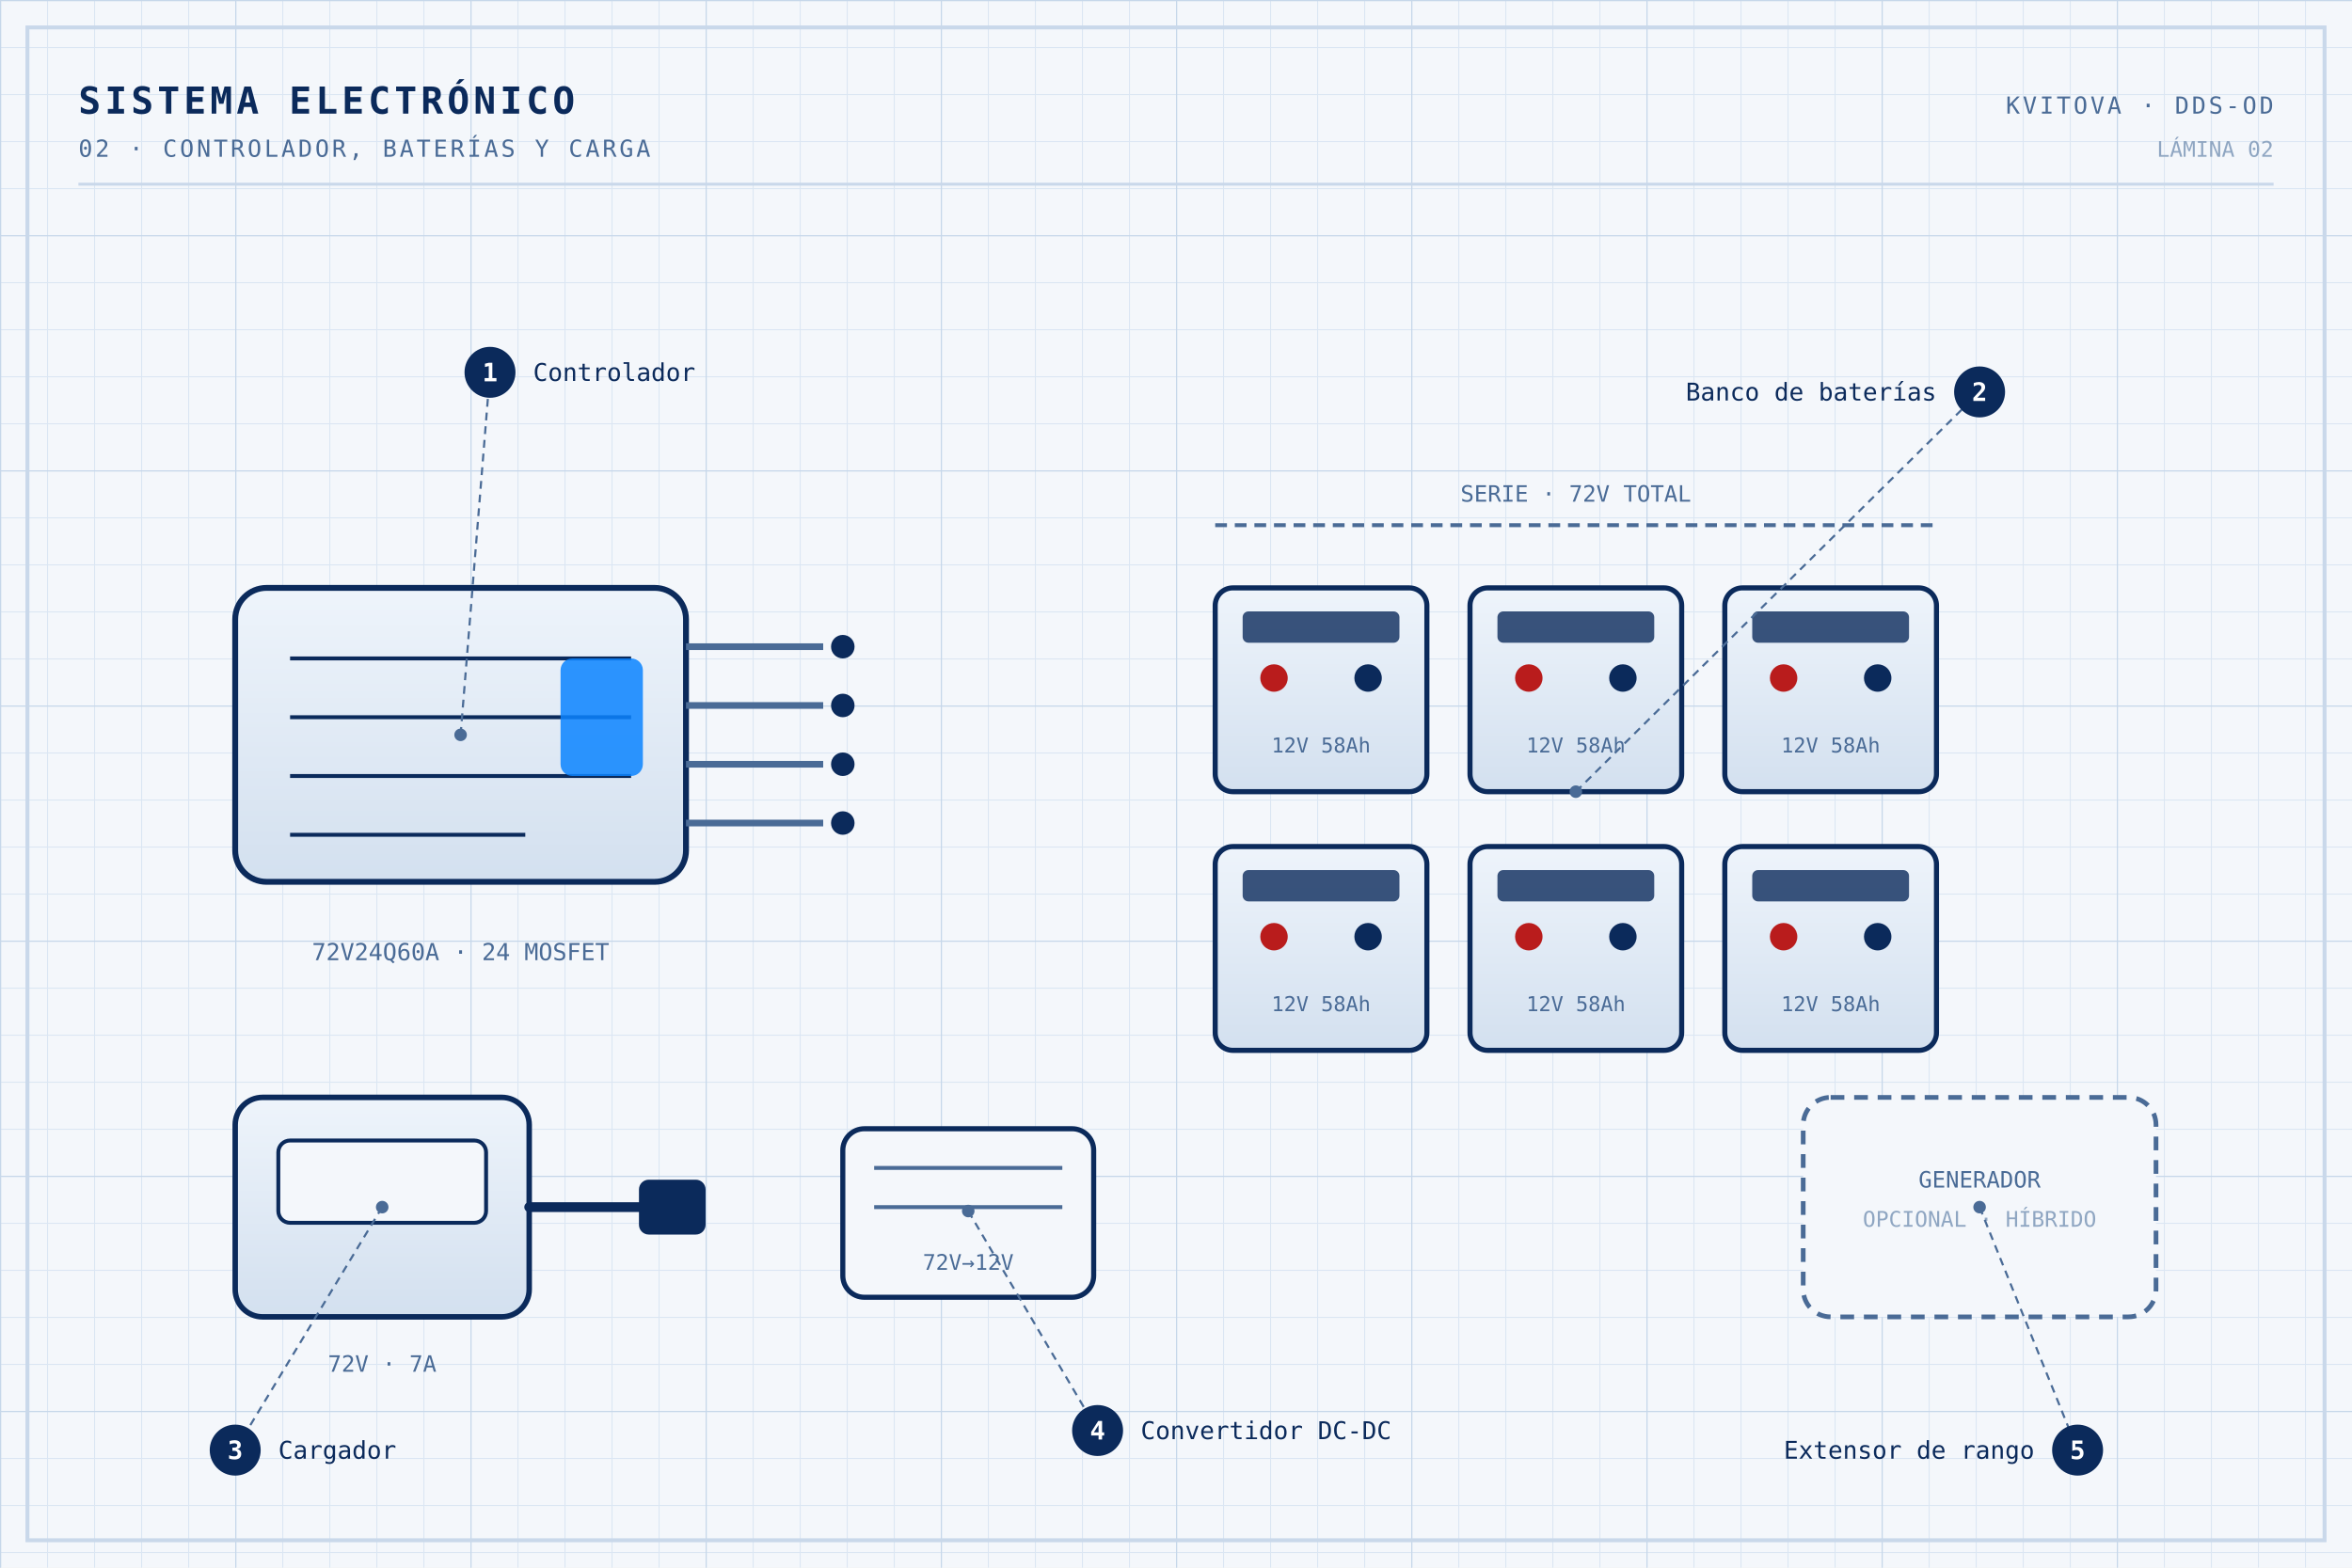
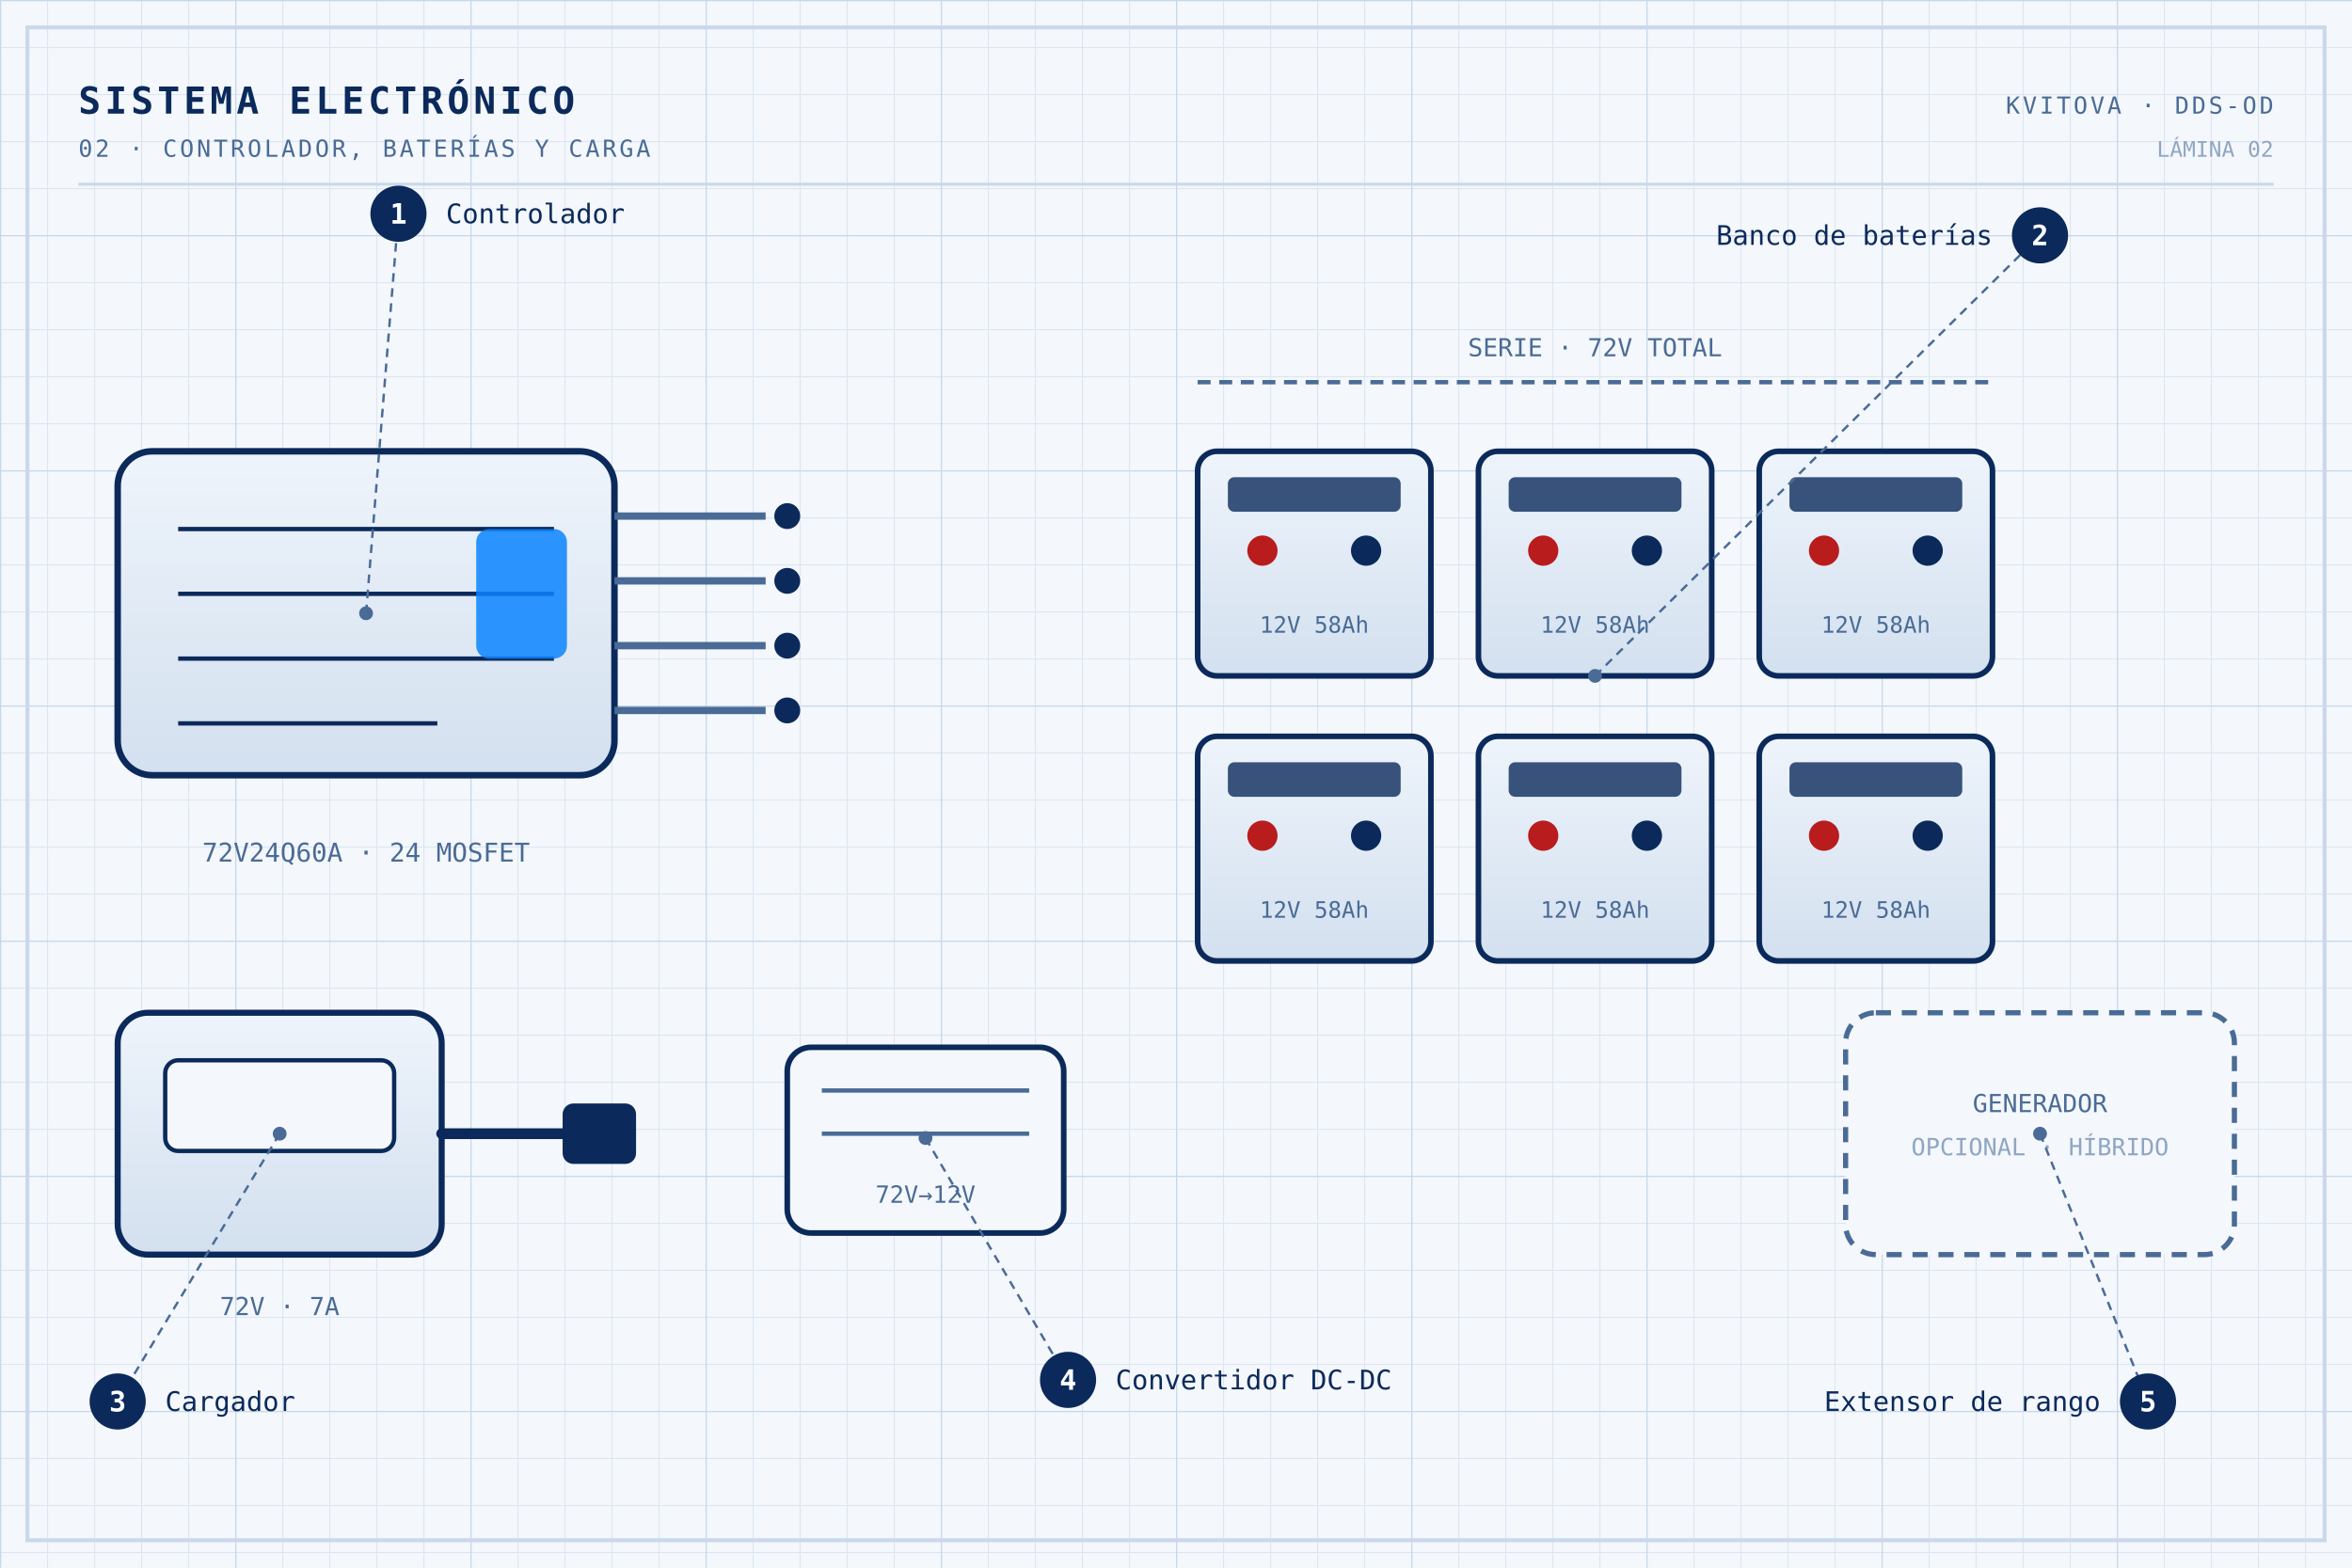
<svg xmlns="http://www.w3.org/2000/svg" viewBox="0 0 1200 800" width="1200" height="800" role="img" aria-label="SISTEMA ELECTRÓNICO">
  <defs>
    <pattern id="grid" width="24" height="24" patternUnits="userSpaceOnUse">
      <path d="M24 0H0V24" fill="none" stroke="#dbe6f3" stroke-width="1" />
    </pattern>
    <pattern id="grid-lg" width="120" height="120" patternUnits="userSpaceOnUse">
      <path d="M120 0H0V120" fill="none" stroke="#c6d7ea" stroke-width="1.2" />
    </pattern>
    <linearGradient id="steel" x1="0" y1="0" x2="0" y2="1">
      <stop offset="0" stop-color="#eef4fb" />
      <stop offset="1" stop-color="#d3e0ef" />
    </linearGradient>
    <linearGradient id="volt" x1="0" y1="0" x2="1" y2="1">
      <stop offset="0" stop-color="#3aa0ff" />
      <stop offset="1" stop-color="#0b5fd0" />
    </linearGradient>
    <marker id="arrow" markerWidth="9" markerHeight="9" refX="7" refY="3" orient="auto">
      <path d="M0 0l7 3-7 3z" fill="#4a6b96" />
    </marker>
  </defs>
  <rect width="1200" height="800" fill="#f4f7fb" />
  <rect width="1200" height="800" fill="url(#grid)" />
  <rect width="1200" height="800" fill="url(#grid-lg)" />
  <rect x="14" y="14" width="1172" height="772" fill="none" stroke="#c9d8ea" stroke-width="2" />
  <g font-family="ui-monospace, SFMono-Regular, Menlo, monospace">
    <text x="40" y="58" font-size="19" font-weight="700" fill="#0b2a5b" letter-spacing="2">SISTEMA ELECTRÓNICO</text>
    <text x="40" y="80" font-size="12" fill="#4a6b96" letter-spacing="1.4">02 · CONTROLADOR, BATERÍAS Y CARGA</text>
    <text x="1160" y="58" font-size="12" fill="#4a6b96" text-anchor="end" letter-spacing="1.4">KVITOVA · DDS-OD</text>
    <text x="1160" y="80" font-size="11" fill="#8fa6c2" text-anchor="end">LÁMINA 02</text>
  </g>
  <line x1="40" y1="94" x2="1160" y2="94" stroke="#c9d8ea" stroke-width="1.5" />
-   <g id="parte-01">
-     <rect x="120" y="300" width="230" height="150" rx="16" fill="url(#steel)" stroke="#0b2a5b" stroke-width="3" />
-     <g stroke="#0b2a5b" stroke-width="2" fill="none">
-       <path d="M148 336h174M148 366h174M148 396h174M148 426h120" />
+   <g id="sheet-body" transform="translate(-72.2 -100.3) scale(1.102)">
+     <g id="parte-01">
+       <rect x="120" y="300" width="230" height="150" rx="16" fill="url(#steel)" stroke="#0b2a5b" stroke-width="3" />
+       <g stroke="#0b2a5b" stroke-width="2" fill="none">
+         <path d="M148 336h174M148 366h174M148 396h174M148 426h120" />
+       </g>
+       <rect x="286" y="336" width="42" height="60" rx="6" fill="#0a84ff" opacity=".85" />
+       <path d="M350 330h70M350 360h70M350 390h70M350 420h70" stroke="#4a6b96" stroke-width="3.4" />
+       <circle cx="430" cy="330" r="6" fill="#0b2a5b" />
+       <circle cx="430" cy="360" r="6" fill="#0b2a5b" />
+       <circle cx="430" cy="390" r="6" fill="#0b2a5b" />
+       <circle cx="430" cy="420" r="6" fill="#0b2a5b" />
+       <text x="235" y="490" font-size="12" fill="#4a6b96" text-anchor="middle" font-family="ui-monospace, monospace">72V24Q60A · 24 MOSFET</text>
    </g>
-     <rect x="286" y="336" width="42" height="60" rx="6" fill="#0a84ff" opacity=".85" />
-     <path d="M350 330h70M350 360h70M350 390h70M350 420h70" stroke="#4a6b96" stroke-width="3.4" />
-     <circle cx="430" cy="330" r="6" fill="#0b2a5b" />
-     <circle cx="430" cy="360" r="6" fill="#0b2a5b" />
-     <circle cx="430" cy="390" r="6" fill="#0b2a5b" />
-     <circle cx="430" cy="420" r="6" fill="#0b2a5b" />
-     <text x="235" y="490" font-size="12" fill="#4a6b96" text-anchor="middle" font-family="ui-monospace, monospace">72V24Q60A · 24 MOSFET</text>
-   </g>
-   <g id="parte-02">
-     <g>
-       <rect x="620" y="300" width="108" height="104" rx="9" fill="url(#steel)" stroke="#0b2a5b" stroke-width="2.6" />
-       <rect x="634" y="312" width="80" height="16" rx="3" fill="#0b2a5b" opacity=".8" />
-       <circle cx="650" cy="346" r="7" fill="#b91c1c" />
-       <circle cx="698" cy="346" r="7" fill="#0b2a5b" />
-       <text x="674" y="384" font-size="10.5" fill="#4a6b96" text-anchor="middle" font-family="ui-monospace, monospace">12V 58Ah</text>
+     <g id="parte-02">
+       <g>
+         <rect x="620" y="300" width="108" height="104" rx="9" fill="url(#steel)" stroke="#0b2a5b" stroke-width="2.6" />
+         <rect x="634" y="312" width="80" height="16" rx="3" fill="#0b2a5b" opacity=".8" />
+         <circle cx="650" cy="346" r="7" fill="#b91c1c" />
+         <circle cx="698" cy="346" r="7" fill="#0b2a5b" />
+         <text x="674" y="384" font-size="10.5" fill="#4a6b96" text-anchor="middle" font-family="ui-monospace, monospace">12V 58Ah</text>
+       </g>
+       <g>
+         <rect x="750" y="300" width="108" height="104" rx="9" fill="url(#steel)" stroke="#0b2a5b" stroke-width="2.6" />
+         <rect x="764" y="312" width="80" height="16" rx="3" fill="#0b2a5b" opacity=".8" />
+         <circle cx="780" cy="346" r="7" fill="#b91c1c" />
+         <circle cx="828" cy="346" r="7" fill="#0b2a5b" />
+         <text x="804" y="384" font-size="10.5" fill="#4a6b96" text-anchor="middle" font-family="ui-monospace, monospace">12V 58Ah</text>
+       </g>
+       <g>
+         <rect x="880" y="300" width="108" height="104" rx="9" fill="url(#steel)" stroke="#0b2a5b" stroke-width="2.6" />
+         <rect x="894" y="312" width="80" height="16" rx="3" fill="#0b2a5b" opacity=".8" />
+         <circle cx="910" cy="346" r="7" fill="#b91c1c" />
+         <circle cx="958" cy="346" r="7" fill="#0b2a5b" />
+         <text x="934" y="384" font-size="10.5" fill="#4a6b96" text-anchor="middle" font-family="ui-monospace, monospace">12V 58Ah</text>
+       </g>
+       <g>
+         <rect x="620" y="432" width="108" height="104" rx="9" fill="url(#steel)" stroke="#0b2a5b" stroke-width="2.6" />
+         <rect x="634" y="444" width="80" height="16" rx="3" fill="#0b2a5b" opacity=".8" />
+         <circle cx="650" cy="478" r="7" fill="#b91c1c" />
+         <circle cx="698" cy="478" r="7" fill="#0b2a5b" />
+         <text x="674" y="516" font-size="10.5" fill="#4a6b96" text-anchor="middle" font-family="ui-monospace, monospace">12V 58Ah</text>
+       </g>
+       <g>
+         <rect x="750" y="432" width="108" height="104" rx="9" fill="url(#steel)" stroke="#0b2a5b" stroke-width="2.6" />
+         <rect x="764" y="444" width="80" height="16" rx="3" fill="#0b2a5b" opacity=".8" />
+         <circle cx="780" cy="478" r="7" fill="#b91c1c" />
+         <circle cx="828" cy="478" r="7" fill="#0b2a5b" />
+         <text x="804" y="516" font-size="10.5" fill="#4a6b96" text-anchor="middle" font-family="ui-monospace, monospace">12V 58Ah</text>
+       </g>
+       <g>
+         <rect x="880" y="432" width="108" height="104" rx="9" fill="url(#steel)" stroke="#0b2a5b" stroke-width="2.6" />
+         <rect x="894" y="444" width="80" height="16" rx="3" fill="#0b2a5b" opacity=".8" />
+         <circle cx="910" cy="478" r="7" fill="#b91c1c" />
+         <circle cx="958" cy="478" r="7" fill="#0b2a5b" />
+         <text x="934" y="516" font-size="10.5" fill="#4a6b96" text-anchor="middle" font-family="ui-monospace, monospace">12V 58Ah</text>
+       </g>
+       <path d="M620 268h368" stroke="#4a6b96" stroke-width="2" stroke-dasharray="6 4" />
+       <text x="804" y="256" font-size="11.5" fill="#4a6b96" text-anchor="middle" font-family="ui-monospace, monospace">SERIE · 72V TOTAL</text>
    </g>
-     <g>
-       <rect x="750" y="300" width="108" height="104" rx="9" fill="url(#steel)" stroke="#0b2a5b" stroke-width="2.6" />
-       <rect x="764" y="312" width="80" height="16" rx="3" fill="#0b2a5b" opacity=".8" />
-       <circle cx="780" cy="346" r="7" fill="#b91c1c" />
-       <circle cx="828" cy="346" r="7" fill="#0b2a5b" />
-       <text x="804" y="384" font-size="10.5" fill="#4a6b96" text-anchor="middle" font-family="ui-monospace, monospace">12V 58Ah</text>
+     <g id="parte-03">
+       <rect x="120" y="560" width="150" height="112" rx="14" fill="url(#steel)" stroke="#0b2a5b" stroke-width="2.8" />
+       <rect x="142" y="582" width="106" height="42" rx="6" fill="#f4f7fb" stroke="#0b2a5b" stroke-width="2" />
+       <path d="M270 616h56" stroke="#0b2a5b" stroke-width="5" stroke-linecap="round" />
+       <rect x="326" y="602" width="34" height="28" rx="5" fill="#0b2a5b" />
+       <text x="195" y="700" font-size="11.5" fill="#4a6b96" text-anchor="middle" font-family="ui-monospace, monospace">72V · 7A</text>
    </g>
-     <g>
-       <rect x="880" y="300" width="108" height="104" rx="9" fill="url(#steel)" stroke="#0b2a5b" stroke-width="2.6" />
-       <rect x="894" y="312" width="80" height="16" rx="3" fill="#0b2a5b" opacity=".8" />
-       <circle cx="910" cy="346" r="7" fill="#b91c1c" />
-       <circle cx="958" cy="346" r="7" fill="#0b2a5b" />
-       <text x="934" y="384" font-size="10.5" fill="#4a6b96" text-anchor="middle" font-family="ui-monospace, monospace">12V 58Ah</text>
+     <g id="parte-04">
+       <rect x="430" y="576" width="128" height="86" rx="11" fill="#f4f7fb" stroke="#0b2a5b" stroke-width="2.6" />
+       <path d="M446 596h96M446 616h96" stroke="#4a6b96" stroke-width="2" />
+       <text x="494" y="648" font-size="11" fill="#4a6b96" text-anchor="middle" font-family="ui-monospace, monospace">72V→12V</text>
    </g>
-     <g>
-       <rect x="620" y="432" width="108" height="104" rx="9" fill="url(#steel)" stroke="#0b2a5b" stroke-width="2.6" />
-       <rect x="634" y="444" width="80" height="16" rx="3" fill="#0b2a5b" opacity=".8" />
-       <circle cx="650" cy="478" r="7" fill="#b91c1c" />
-       <circle cx="698" cy="478" r="7" fill="#0b2a5b" />
-       <text x="674" y="516" font-size="10.5" fill="#4a6b96" text-anchor="middle" font-family="ui-monospace, monospace">12V 58Ah</text>
+     <g id="parte-05">
+       <rect x="920" y="560" width="180" height="112" rx="14" fill="#f4f7fb" stroke="#4a6b96" stroke-width="2.4" stroke-dasharray="7 5" />
+       <text x="1010" y="606" font-size="11.5" fill="#4a6b96" text-anchor="middle" font-family="ui-monospace, monospace">GENERADOR</text>
+       <text x="1010" y="626" font-size="11" fill="#8fa6c2" text-anchor="middle" font-family="ui-monospace, monospace">OPCIONAL · HÍBRIDO</text>
    </g>
-     <g>
-       <rect x="750" y="432" width="108" height="104" rx="9" fill="url(#steel)" stroke="#0b2a5b" stroke-width="2.6" />
-       <rect x="764" y="444" width="80" height="16" rx="3" fill="#0b2a5b" opacity=".8" />
-       <circle cx="780" cy="478" r="7" fill="#b91c1c" />
-       <circle cx="828" cy="478" r="7" fill="#0b2a5b" />
-       <text x="804" y="516" font-size="10.5" fill="#4a6b96" text-anchor="middle" font-family="ui-monospace, monospace">12V 58Ah</text>
+     <g class="callout" font-family="ui-monospace, SFMono-Regular, Menlo, monospace">
+       <path d="M235 375 L250 190" stroke="#4a6b96" stroke-width="1.1" stroke-dasharray="4 3" />
+       <circle cx="235" cy="375" r="3.2" fill="#4a6b96" />
+       <circle cx="250" cy="190" r="13" fill="#0b2a5b" />
+       <text x="250" y="194.6" font-size="13" font-weight="700" fill="#fff" text-anchor="middle">1</text>
+       <text x="272" y="194.4" font-size="12.5" fill="#0b2a5b" text-anchor="start">Controlador</text>
    </g>
-     <g>
-       <rect x="880" y="432" width="108" height="104" rx="9" fill="url(#steel)" stroke="#0b2a5b" stroke-width="2.6" />
-       <rect x="894" y="444" width="80" height="16" rx="3" fill="#0b2a5b" opacity=".8" />
-       <circle cx="910" cy="478" r="7" fill="#b91c1c" />
-       <circle cx="958" cy="478" r="7" fill="#0b2a5b" />
-       <text x="934" y="516" font-size="10.5" fill="#4a6b96" text-anchor="middle" font-family="ui-monospace, monospace">12V 58Ah</text>
+     <g class="callout" font-family="ui-monospace, SFMono-Regular, Menlo, monospace">
+       <path d="M804 404 L1010 200" stroke="#4a6b96" stroke-width="1.1" stroke-dasharray="4 3" />
+       <circle cx="804" cy="404" r="3.2" fill="#4a6b96" />
+       <circle cx="1010" cy="200" r="13" fill="#0b2a5b" />
+       <text x="1010" y="204.6" font-size="13" font-weight="700" fill="#fff" text-anchor="middle">2</text>
+       <text x="988" y="204.4" font-size="12.5" fill="#0b2a5b" text-anchor="end">Banco de baterías</text>
    </g>
-     <path d="M620 268h368" stroke="#4a6b96" stroke-width="2" stroke-dasharray="6 4" />
-     <text x="804" y="256" font-size="11.5" fill="#4a6b96" text-anchor="middle" font-family="ui-monospace, monospace">SERIE · 72V TOTAL</text>
-   </g>
-   <g id="parte-03">
-     <rect x="120" y="560" width="150" height="112" rx="14" fill="url(#steel)" stroke="#0b2a5b" stroke-width="2.8" />
-     <rect x="142" y="582" width="106" height="42" rx="6" fill="#f4f7fb" stroke="#0b2a5b" stroke-width="2" />
-     <path d="M270 616h56" stroke="#0b2a5b" stroke-width="5" stroke-linecap="round" />
-     <rect x="326" y="602" width="34" height="28" rx="5" fill="#0b2a5b" />
-     <text x="195" y="700" font-size="11.5" fill="#4a6b96" text-anchor="middle" font-family="ui-monospace, monospace">72V · 7A</text>
-   </g>
-   <g id="parte-04">
-     <rect x="430" y="576" width="128" height="86" rx="11" fill="#f4f7fb" stroke="#0b2a5b" stroke-width="2.6" />
-     <path d="M446 596h96M446 616h96" stroke="#4a6b96" stroke-width="2" />
-     <text x="494" y="648" font-size="11" fill="#4a6b96" text-anchor="middle" font-family="ui-monospace, monospace">72V→12V</text>
-   </g>
-   <g id="parte-05">
-     <rect x="920" y="560" width="180" height="112" rx="14" fill="#f4f7fb" stroke="#4a6b96" stroke-width="2.4" stroke-dasharray="7 5" />
-     <text x="1010" y="606" font-size="11.5" fill="#4a6b96" text-anchor="middle" font-family="ui-monospace, monospace">GENERADOR</text>
-     <text x="1010" y="626" font-size="11" fill="#8fa6c2" text-anchor="middle" font-family="ui-monospace, monospace">OPCIONAL · HÍBRIDO</text>
-   </g>
-   <g class="callout" font-family="ui-monospace, SFMono-Regular, Menlo, monospace">
-     <path d="M235 375 L250 190" stroke="#4a6b96" stroke-width="1.1" stroke-dasharray="4 3" />
-     <circle cx="235" cy="375" r="3.2" fill="#4a6b96" />
-     <circle cx="250" cy="190" r="13" fill="#0b2a5b" />
-     <text x="250" y="194.6" font-size="13" font-weight="700" fill="#fff" text-anchor="middle">1</text>
-     <text x="272" y="194.4" font-size="12.5" fill="#0b2a5b" text-anchor="start">Controlador</text>
-   </g>
-   <g class="callout" font-family="ui-monospace, SFMono-Regular, Menlo, monospace">
-     <path d="M804 404 L1010 200" stroke="#4a6b96" stroke-width="1.1" stroke-dasharray="4 3" />
-     <circle cx="804" cy="404" r="3.2" fill="#4a6b96" />
-     <circle cx="1010" cy="200" r="13" fill="#0b2a5b" />
-     <text x="1010" y="204.6" font-size="13" font-weight="700" fill="#fff" text-anchor="middle">2</text>
-     <text x="988" y="204.4" font-size="12.5" fill="#0b2a5b" text-anchor="end">Banco de baterías</text>
-   </g>
-   <g class="callout" font-family="ui-monospace, SFMono-Regular, Menlo, monospace">
-     <path d="M195 616 L120 740" stroke="#4a6b96" stroke-width="1.1" stroke-dasharray="4 3" />
-     <circle cx="195" cy="616" r="3.2" fill="#4a6b96" />
-     <circle cx="120" cy="740" r="13" fill="#0b2a5b" />
-     <text x="120" y="744.6" font-size="13" font-weight="700" fill="#fff" text-anchor="middle">3</text>
-     <text x="142" y="744.4" font-size="12.5" fill="#0b2a5b" text-anchor="start">Cargador</text>
-   </g>
-   <g class="callout" font-family="ui-monospace, SFMono-Regular, Menlo, monospace">
-     <path d="M494 618 L560 730" stroke="#4a6b96" stroke-width="1.1" stroke-dasharray="4 3" />
-     <circle cx="494" cy="618" r="3.2" fill="#4a6b96" />
-     <circle cx="560" cy="730" r="13" fill="#0b2a5b" />
-     <text x="560" y="734.6" font-size="13" font-weight="700" fill="#fff" text-anchor="middle">4</text>
-     <text x="582" y="734.4" font-size="12.5" fill="#0b2a5b" text-anchor="start">Convertidor DC-DC</text>
-   </g>
-   <g class="callout" font-family="ui-monospace, SFMono-Regular, Menlo, monospace">
-     <path d="M1010 616 L1060 740" stroke="#4a6b96" stroke-width="1.1" stroke-dasharray="4 3" />
-     <circle cx="1010" cy="616" r="3.2" fill="#4a6b96" />
-     <circle cx="1060" cy="740" r="13" fill="#0b2a5b" />
-     <text x="1060" y="744.6" font-size="13" font-weight="700" fill="#fff" text-anchor="middle">5</text>
-     <text x="1038" y="744.4" font-size="12.5" fill="#0b2a5b" text-anchor="end">Extensor de rango</text>
+     <g class="callout" font-family="ui-monospace, SFMono-Regular, Menlo, monospace">
+       <path d="M195 616 L120 740" stroke="#4a6b96" stroke-width="1.1" stroke-dasharray="4 3" />
+       <circle cx="195" cy="616" r="3.2" fill="#4a6b96" />
+       <circle cx="120" cy="740" r="13" fill="#0b2a5b" />
+       <text x="120" y="744.6" font-size="13" font-weight="700" fill="#fff" text-anchor="middle">3</text>
+       <text x="142" y="744.4" font-size="12.5" fill="#0b2a5b" text-anchor="start">Cargador</text>
+     </g>
+     <g class="callout" font-family="ui-monospace, SFMono-Regular, Menlo, monospace">
+       <path d="M494 618 L560 730" stroke="#4a6b96" stroke-width="1.1" stroke-dasharray="4 3" />
+       <circle cx="494" cy="618" r="3.2" fill="#4a6b96" />
+       <circle cx="560" cy="730" r="13" fill="#0b2a5b" />
+       <text x="560" y="734.6" font-size="13" font-weight="700" fill="#fff" text-anchor="middle">4</text>
+       <text x="582" y="734.4" font-size="12.5" fill="#0b2a5b" text-anchor="start">Convertidor DC-DC</text>
+     </g>
+     <g class="callout" font-family="ui-monospace, SFMono-Regular, Menlo, monospace">
+       <path d="M1010 616 L1060 740" stroke="#4a6b96" stroke-width="1.1" stroke-dasharray="4 3" />
+       <circle cx="1010" cy="616" r="3.2" fill="#4a6b96" />
+       <circle cx="1060" cy="740" r="13" fill="#0b2a5b" />
+       <text x="1060" y="744.6" font-size="13" font-weight="700" fill="#fff" text-anchor="middle">5</text>
+       <text x="1038" y="744.4" font-size="12.5" fill="#0b2a5b" text-anchor="end">Extensor de rango</text>
+     </g>
  </g>
</svg>
